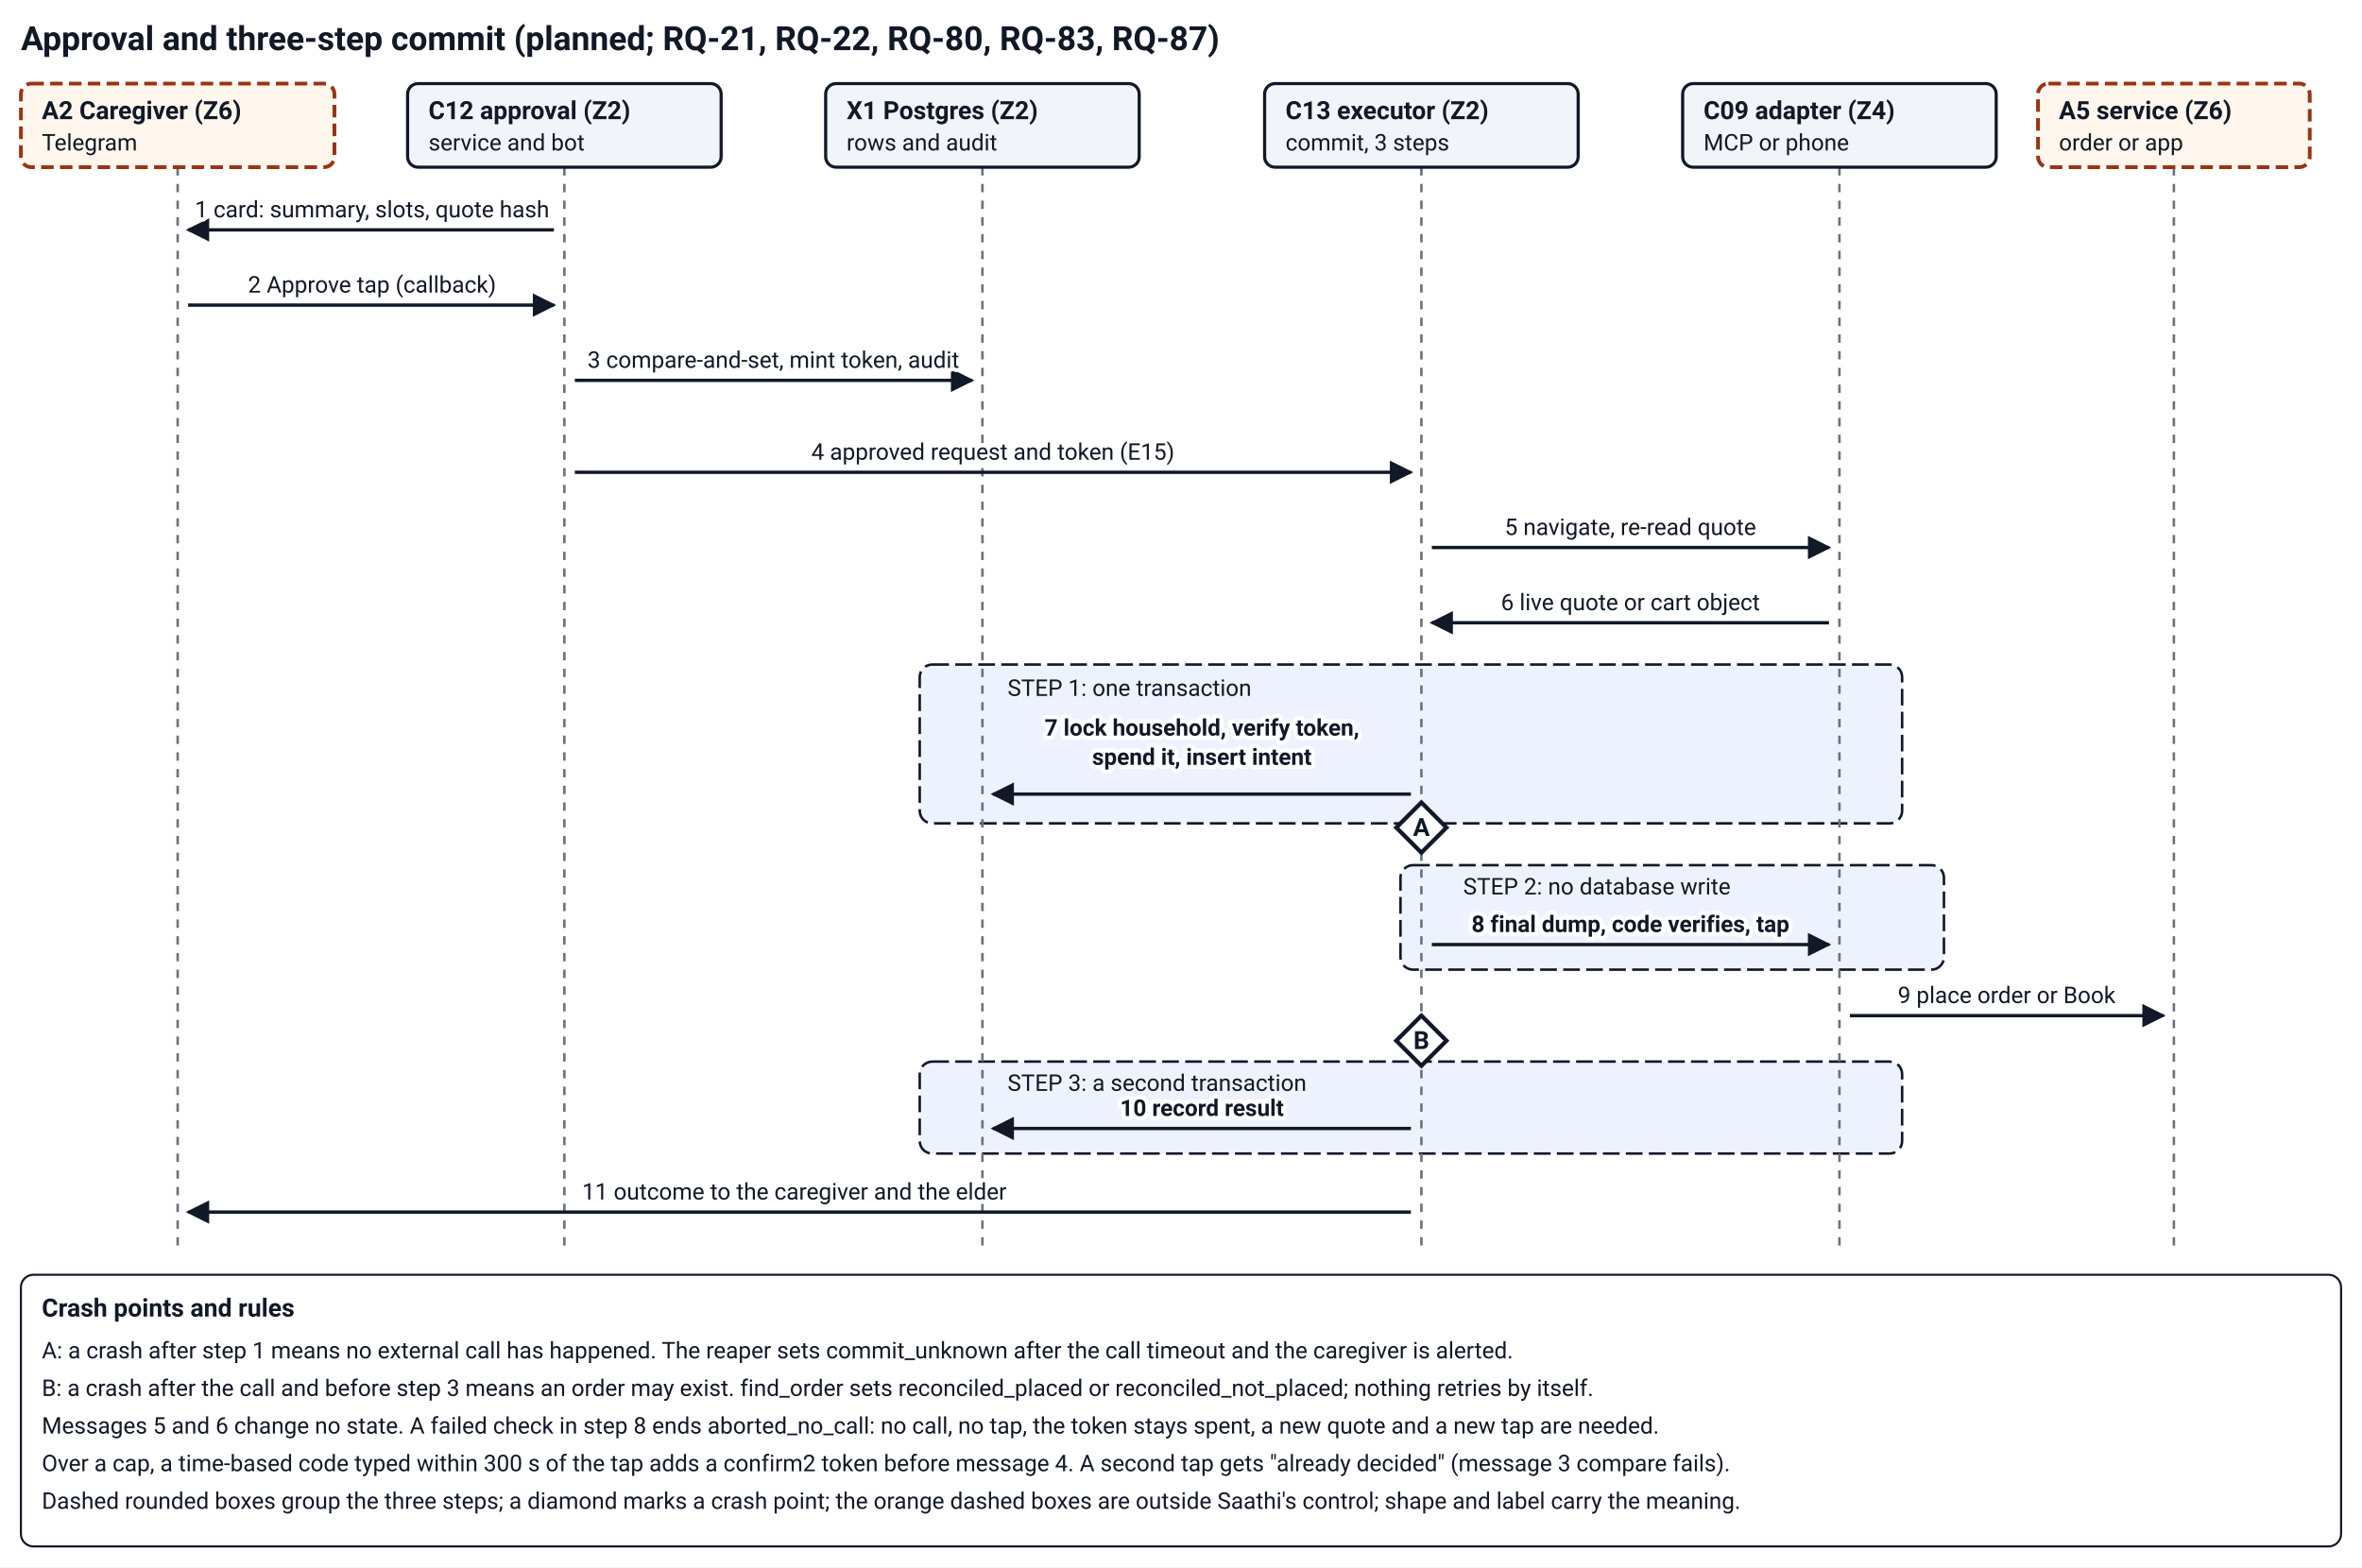
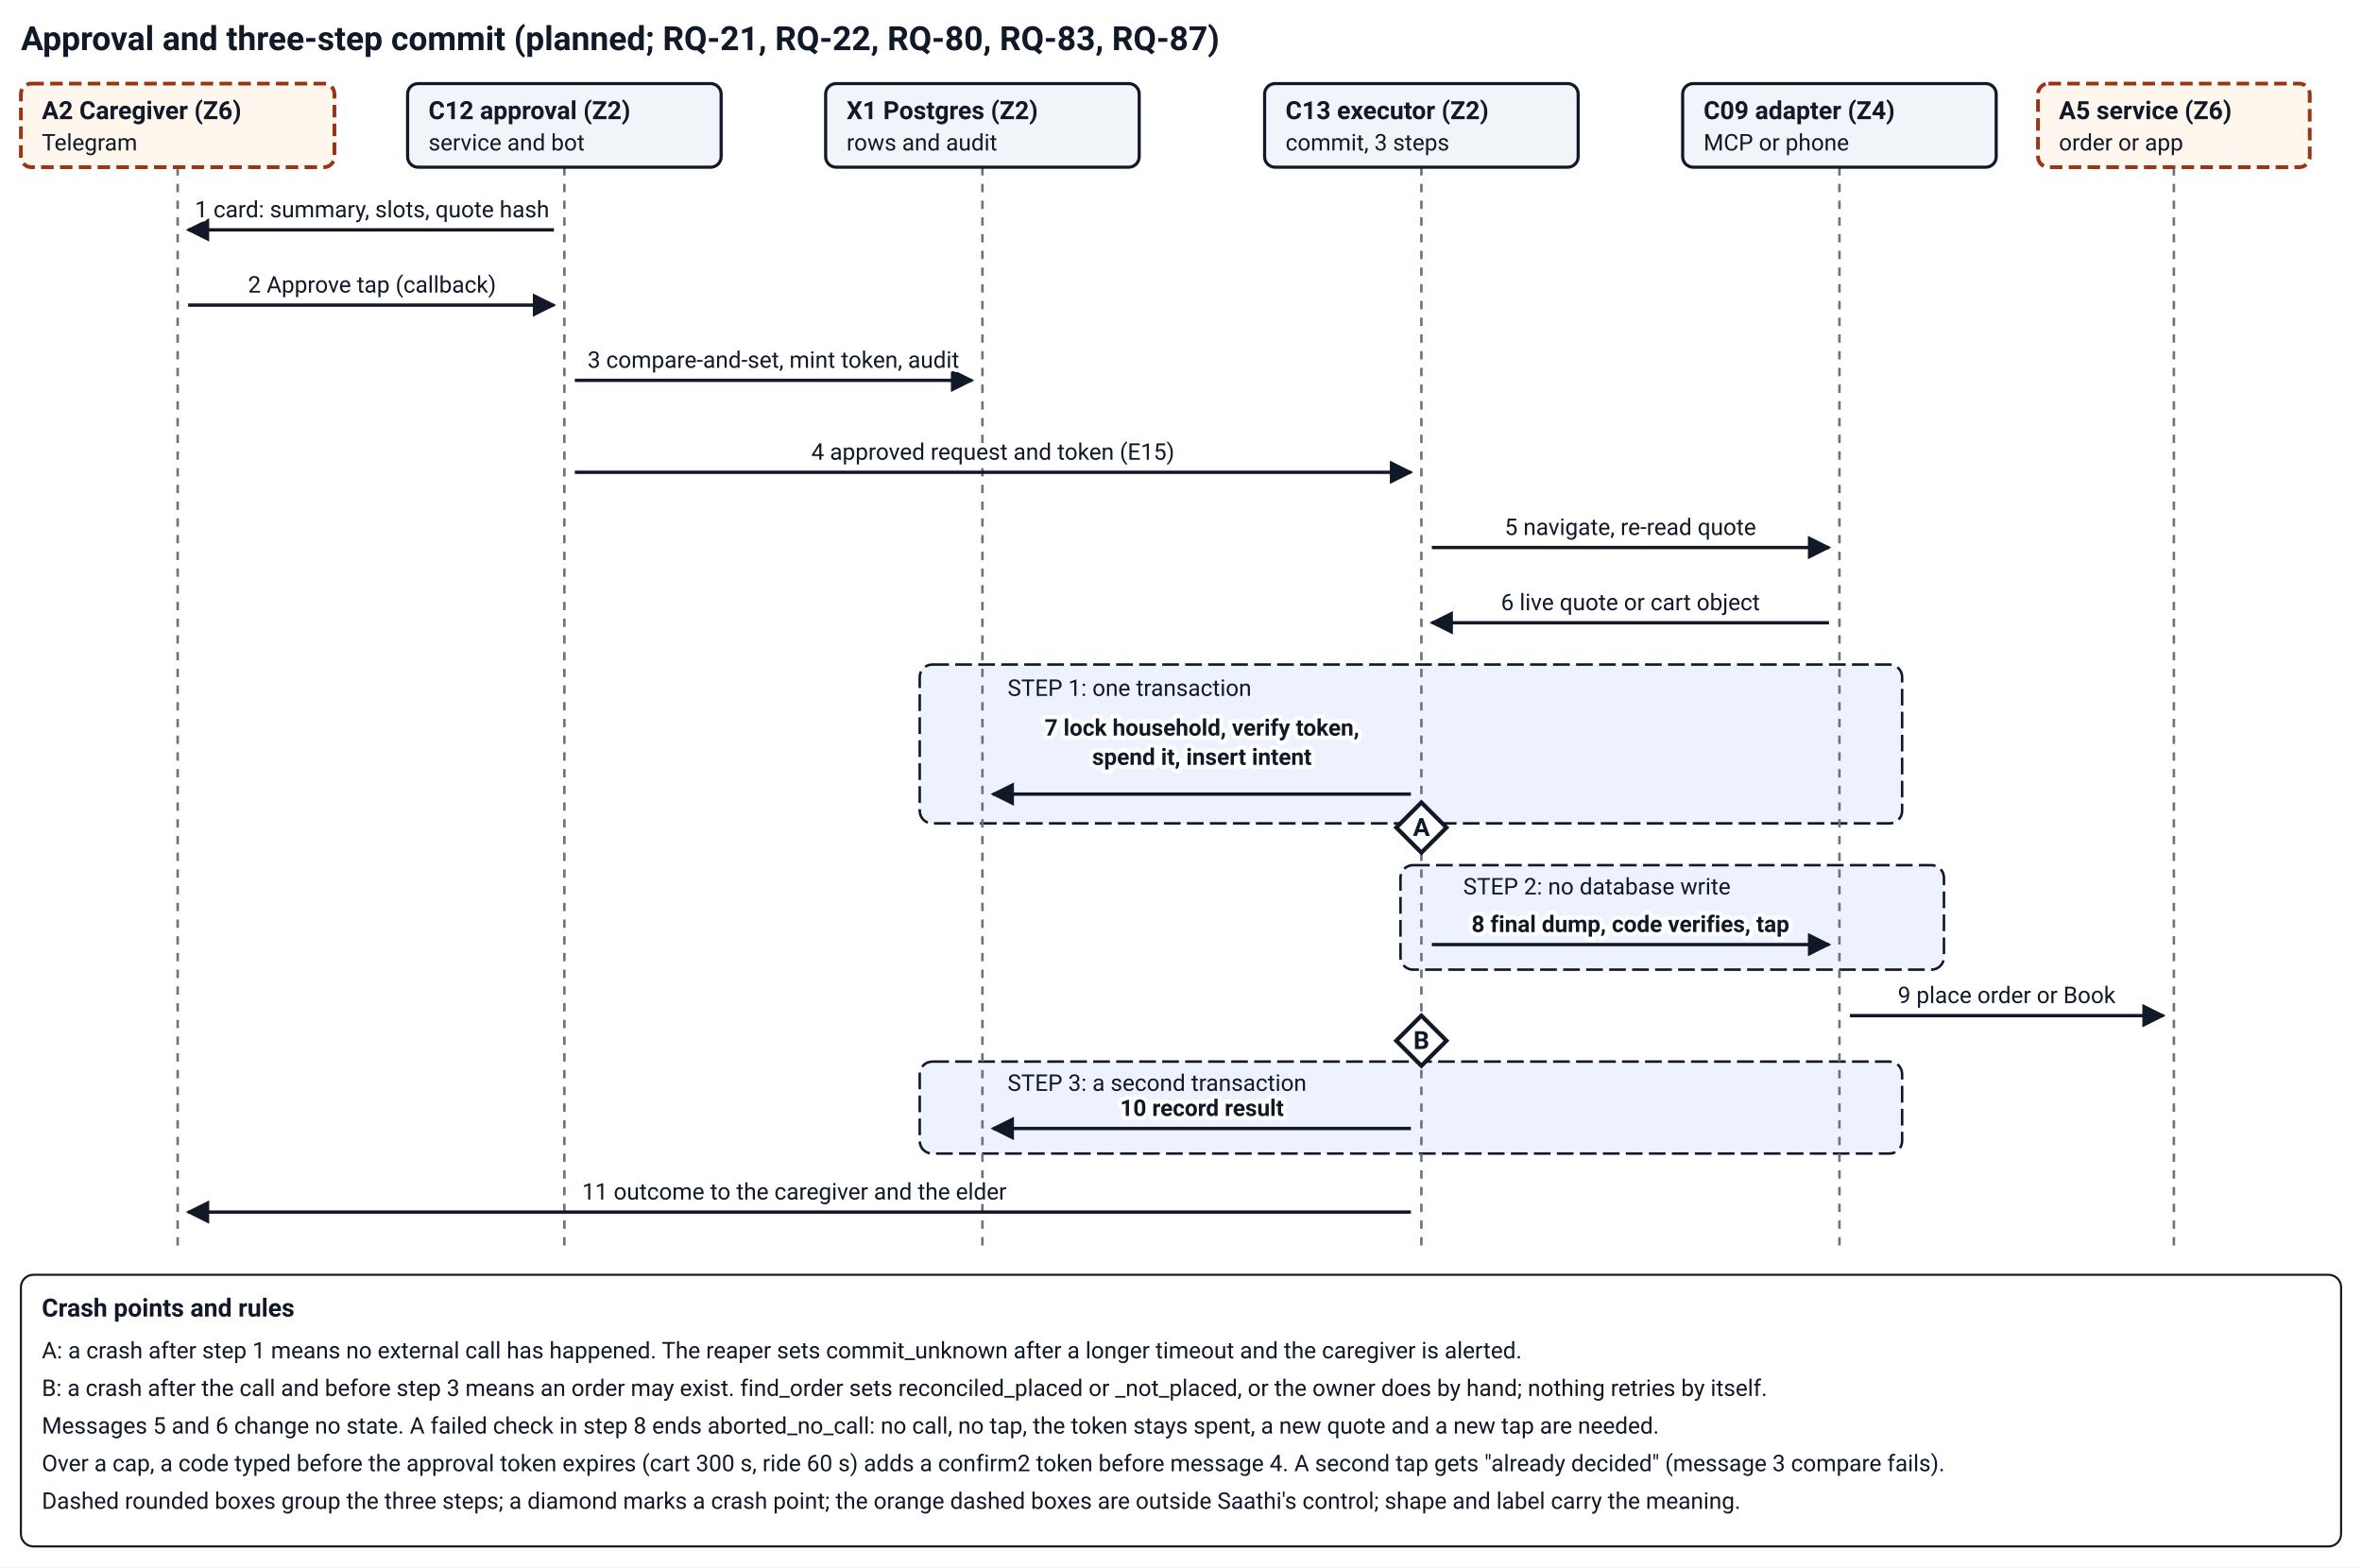
<svg xmlns="http://www.w3.org/2000/svg" viewBox="0 0 1130 750" width="1130" height="750" role="img" aria-labelledby="t2 d2" font-family="system-ui, -apple-system, 'Segoe UI', Roboto, Arial, sans-serif">
  <style>
    .h { font-size: 12px; font-weight: bold; fill: #111827; }
    .s { font-size: 11px; fill: #111827; }
    .l { font-size: 11px; fill: #111827; paint-order: stroke; stroke: #ffffff; stroke-width: 4px; stroke-linejoin: round; }
    .lb { font-size: 11px; font-weight: bold; fill: #111827; paint-order: stroke; stroke: #ffffff; stroke-width: 4px; stroke-linejoin: round; }
    .life { stroke: #6b7280; stroke-width: 1.2; stroke-dasharray: 4 4; }
    .m { fill: none; stroke: #111827; stroke-width: 1.6; }
    .box { fill: #f1f5f9; stroke: #111827; stroke-width: 1.5; }
    .ext { fill: #fff7ed; stroke: #9a3412; stroke-width: 1.8; stroke-dasharray: 6 3; }
    .step { fill: #eef2ff; stroke: #111827; stroke-width: 1.2; stroke-dasharray: 8 3; }
    .crash { fill: #ffffff; stroke: #111827; stroke-width: 2; }
  </style>
  <defs>
    <marker id="a" viewBox="0 0 10 10" refX="9" refY="5" markerWidth="7" markerHeight="7" orient="auto-start-reverse">
      <path d="M0,0 L10,5 L0,10 z" fill="#111827" />
    </marker>
  </defs>
  <rect width="1130" height="750" fill="#ffffff" />
  <text x="10" y="24" font-size="16" font-weight="bold" fill="#111827">Approval and three-step commit (planned; RQ-21, RQ-22, RQ-80, RQ-83, RQ-87)</text>
  <rect x="440" y="318" width="470" height="76" rx="6" class="step" />
  <text x="482" y="333" class="s">STEP 1: one transaction</text>
  <rect x="670" y="414" width="260" height="50" rx="6" class="step" />
  <text x="700" y="428" class="s">STEP 2: no database write</text>
  <rect x="440" y="508" width="470" height="44" rx="6" class="step" />
  <text x="482" y="522" class="s">STEP 3: a second transaction</text>
  <path d="M85 80 V600" class="life" />
  <path d="M270 80 V600" class="life" />
  <path d="M470 80 V600" class="life" />
  <path d="M680 80 V600" class="life" />
  <path d="M880 80 V600" class="life" />
  <path d="M1040 80 V600" class="life" />
  <g id="L-A2">
    <rect x="10" y="40" width="150" height="40" rx="5" class="ext" />
    <text x="20" y="57" class="h">A2 Caregiver (Z6)</text>
    <text x="20" y="72" class="s">Telegram</text>
  </g>
  <g id="L-C12">
    <rect x="195" y="40" width="150" height="40" rx="5" class="box" />
    <text x="205" y="57" class="h">C12 approval (Z2)</text>
    <text x="205" y="72" class="s">service and bot</text>
  </g>
  <g id="L-X1">
    <rect x="395" y="40" width="150" height="40" rx="5" class="box" />
    <text x="405" y="57" class="h">X1 Postgres (Z2)</text>
    <text x="405" y="72" class="s">rows and audit</text>
  </g>
  <g id="L-C13">
    <rect x="605" y="40" width="150" height="40" rx="5" class="box" />
    <text x="615" y="57" class="h">C13 executor (Z2)</text>
    <text x="615" y="72" class="s">commit, 3 steps</text>
  </g>
  <g id="L-C09">
    <rect x="805" y="40" width="150" height="40" rx="5" class="box" stroke-width="3" />
    <text x="815" y="57" class="h">C09 adapter (Z4)</text>
    <text x="815" y="72" class="s">MCP or phone</text>
  </g>
  <g id="L-A5">
    <rect x="975" y="40" width="130" height="40" rx="5" class="ext" />
    <text x="985" y="57" class="h">A5 service (Z6)</text>
    <text x="985" y="72" class="s">order or app</text>
  </g>
  <path d="M265 110 H90" class="m" marker-end="url(#a)" />
  <text x="178" y="104" class="l" text-anchor="middle">1 card: summary, slots, quote hash</text>
  <path d="M90 146 H265" class="m" marker-end="url(#a)" />
  <text x="178" y="140" class="l" text-anchor="middle">2 Approve tap (callback)</text>
  <path d="M275 182 H465" class="m" marker-end="url(#a)" />
  <text x="370" y="176" class="l" text-anchor="middle">3 compare-and-set, mint token, audit</text>
  <path d="M275 226 H675" class="m" marker-end="url(#a)" />
  <text x="475" y="220" class="l" text-anchor="middle">4 approved request and token (E15)</text>
  <path d="M685 262 H875" class="m" marker-end="url(#a)" />
  <text x="780" y="256" class="l" text-anchor="middle">5 navigate, re-read quote</text>
  <path d="M875 298 H685" class="m" marker-end="url(#a)" />
  <text x="780" y="292" class="l" text-anchor="middle">6 live quote or cart object</text>
  <path d="M675 380 H475" class="m" marker-end="url(#a)" />
  <text x="575" y="352" class="lb" text-anchor="middle">7 lock household, verify token,</text>
  <text x="575" y="366" class="lb" text-anchor="middle">spend it, insert intent</text>
  <path d="M685 452 H875" class="m" marker-end="url(#a)" />
  <text x="780" y="446" class="lb" text-anchor="middle">8 final dump, code verifies, tap</text>
  <path d="M885 486 H1035" class="m" marker-end="url(#a)" />
  <text x="960" y="480" class="l" text-anchor="middle">9 place order or Book</text>
  <path d="M675 540 H475" class="m" marker-end="url(#a)" />
  <text x="575" y="534" class="lb" text-anchor="middle">10 record result</text>
  <path d="M675 580 H90" class="m" marker-end="url(#a)" />
  <text x="380" y="574" class="l" text-anchor="middle">11 outcome to the caregiver and the elder</text>
  <g id="crash-A">
    <path d="M668 396 l12 -12 l12 12 l-12 12 z" class="crash" />
    <text x="680" y="400" class="h" text-anchor="middle">A</text>
  </g>
  <g id="crash-B">
    <path d="M668 498 l12 -12 l12 12 l-12 12 z" class="crash" />
    <text x="680" y="502" class="h" text-anchor="middle">B</text>
  </g>
  <rect x="10" y="610" width="1110" height="130" rx="6" fill="#ffffff" stroke="#111827" stroke-width="1" />
  <text x="20" y="630" class="h">Crash points and rules</text>
-   <text x="20" y="650" class="s">A: a crash after step 1 means no external call has happened. The reaper sets commit_unknown after the call timeout and the caregiver is alerted.</text>
-   <text x="20" y="668" class="s">B: a crash after the call and before step 3 means an order may exist. find_order sets reconciled_placed or reconciled_not_placed; nothing retries by itself.</text>
+   <text x="20" y="650" class="s">A: a crash after step 1 means no external call has happened. The reaper sets commit_unknown after a longer timeout and the caregiver is alerted.</text>
+   <text x="20" y="668" class="s">B: a crash after the call and before step 3 means an order may exist. find_order sets reconciled_placed or _not_placed, or the owner does by hand; nothing retries by itself.</text>
  <text x="20" y="686" class="s">Messages 5 and 6 change no state. A failed check in step 8 ends aborted_no_call: no call, no tap, the token stays spent, a new quote and a new tap are needed.</text>
-   <text x="20" y="704" class="s">Over a cap, a time-based code typed within 300 s of the tap adds a confirm2 token before message 4. A second tap gets "already decided" (message 3 compare fails).</text>
+   <text x="20" y="704" class="s">Over a cap, a code typed before the approval token expires (cart 300 s, ride 60 s) adds a confirm2 token before message 4. A second tap gets "already decided" (message 3 compare fails).</text>
  <text x="20" y="722" class="s">Dashed rounded boxes group the three steps; a diamond marks a crash point; the orange dashed boxes are outside Saathi's control; shape and label carry the meaning.</text>
</svg>
